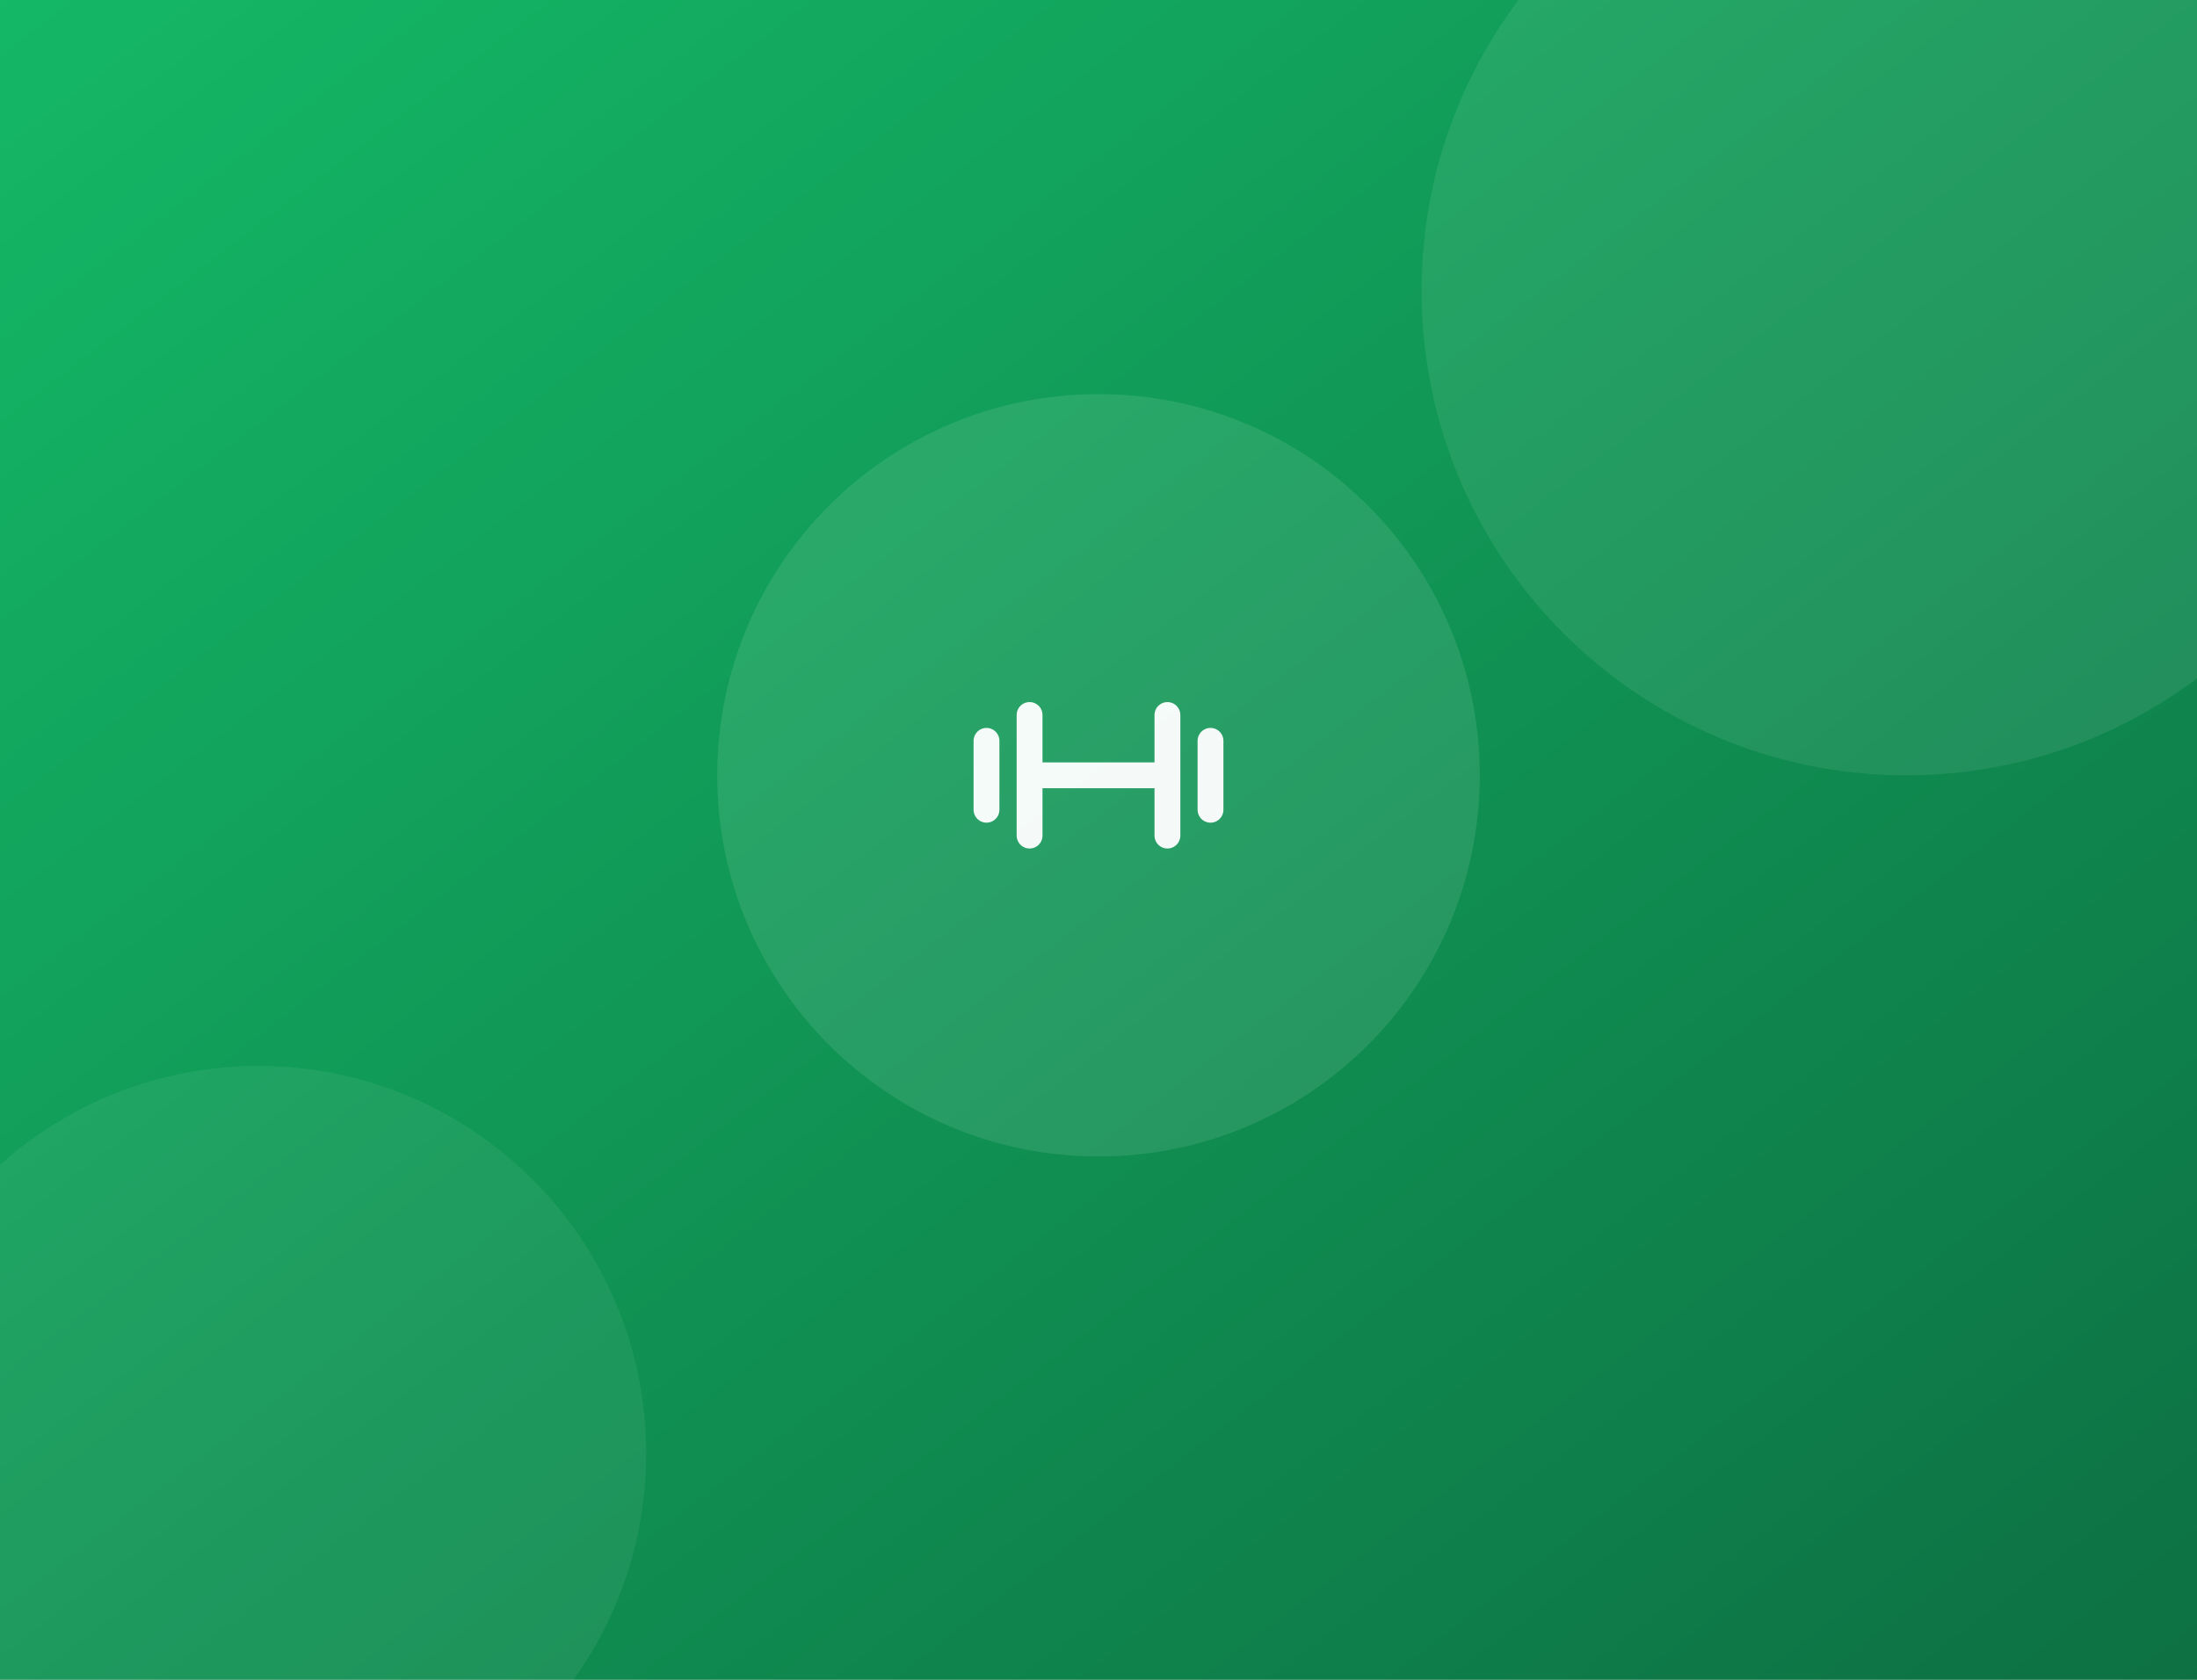
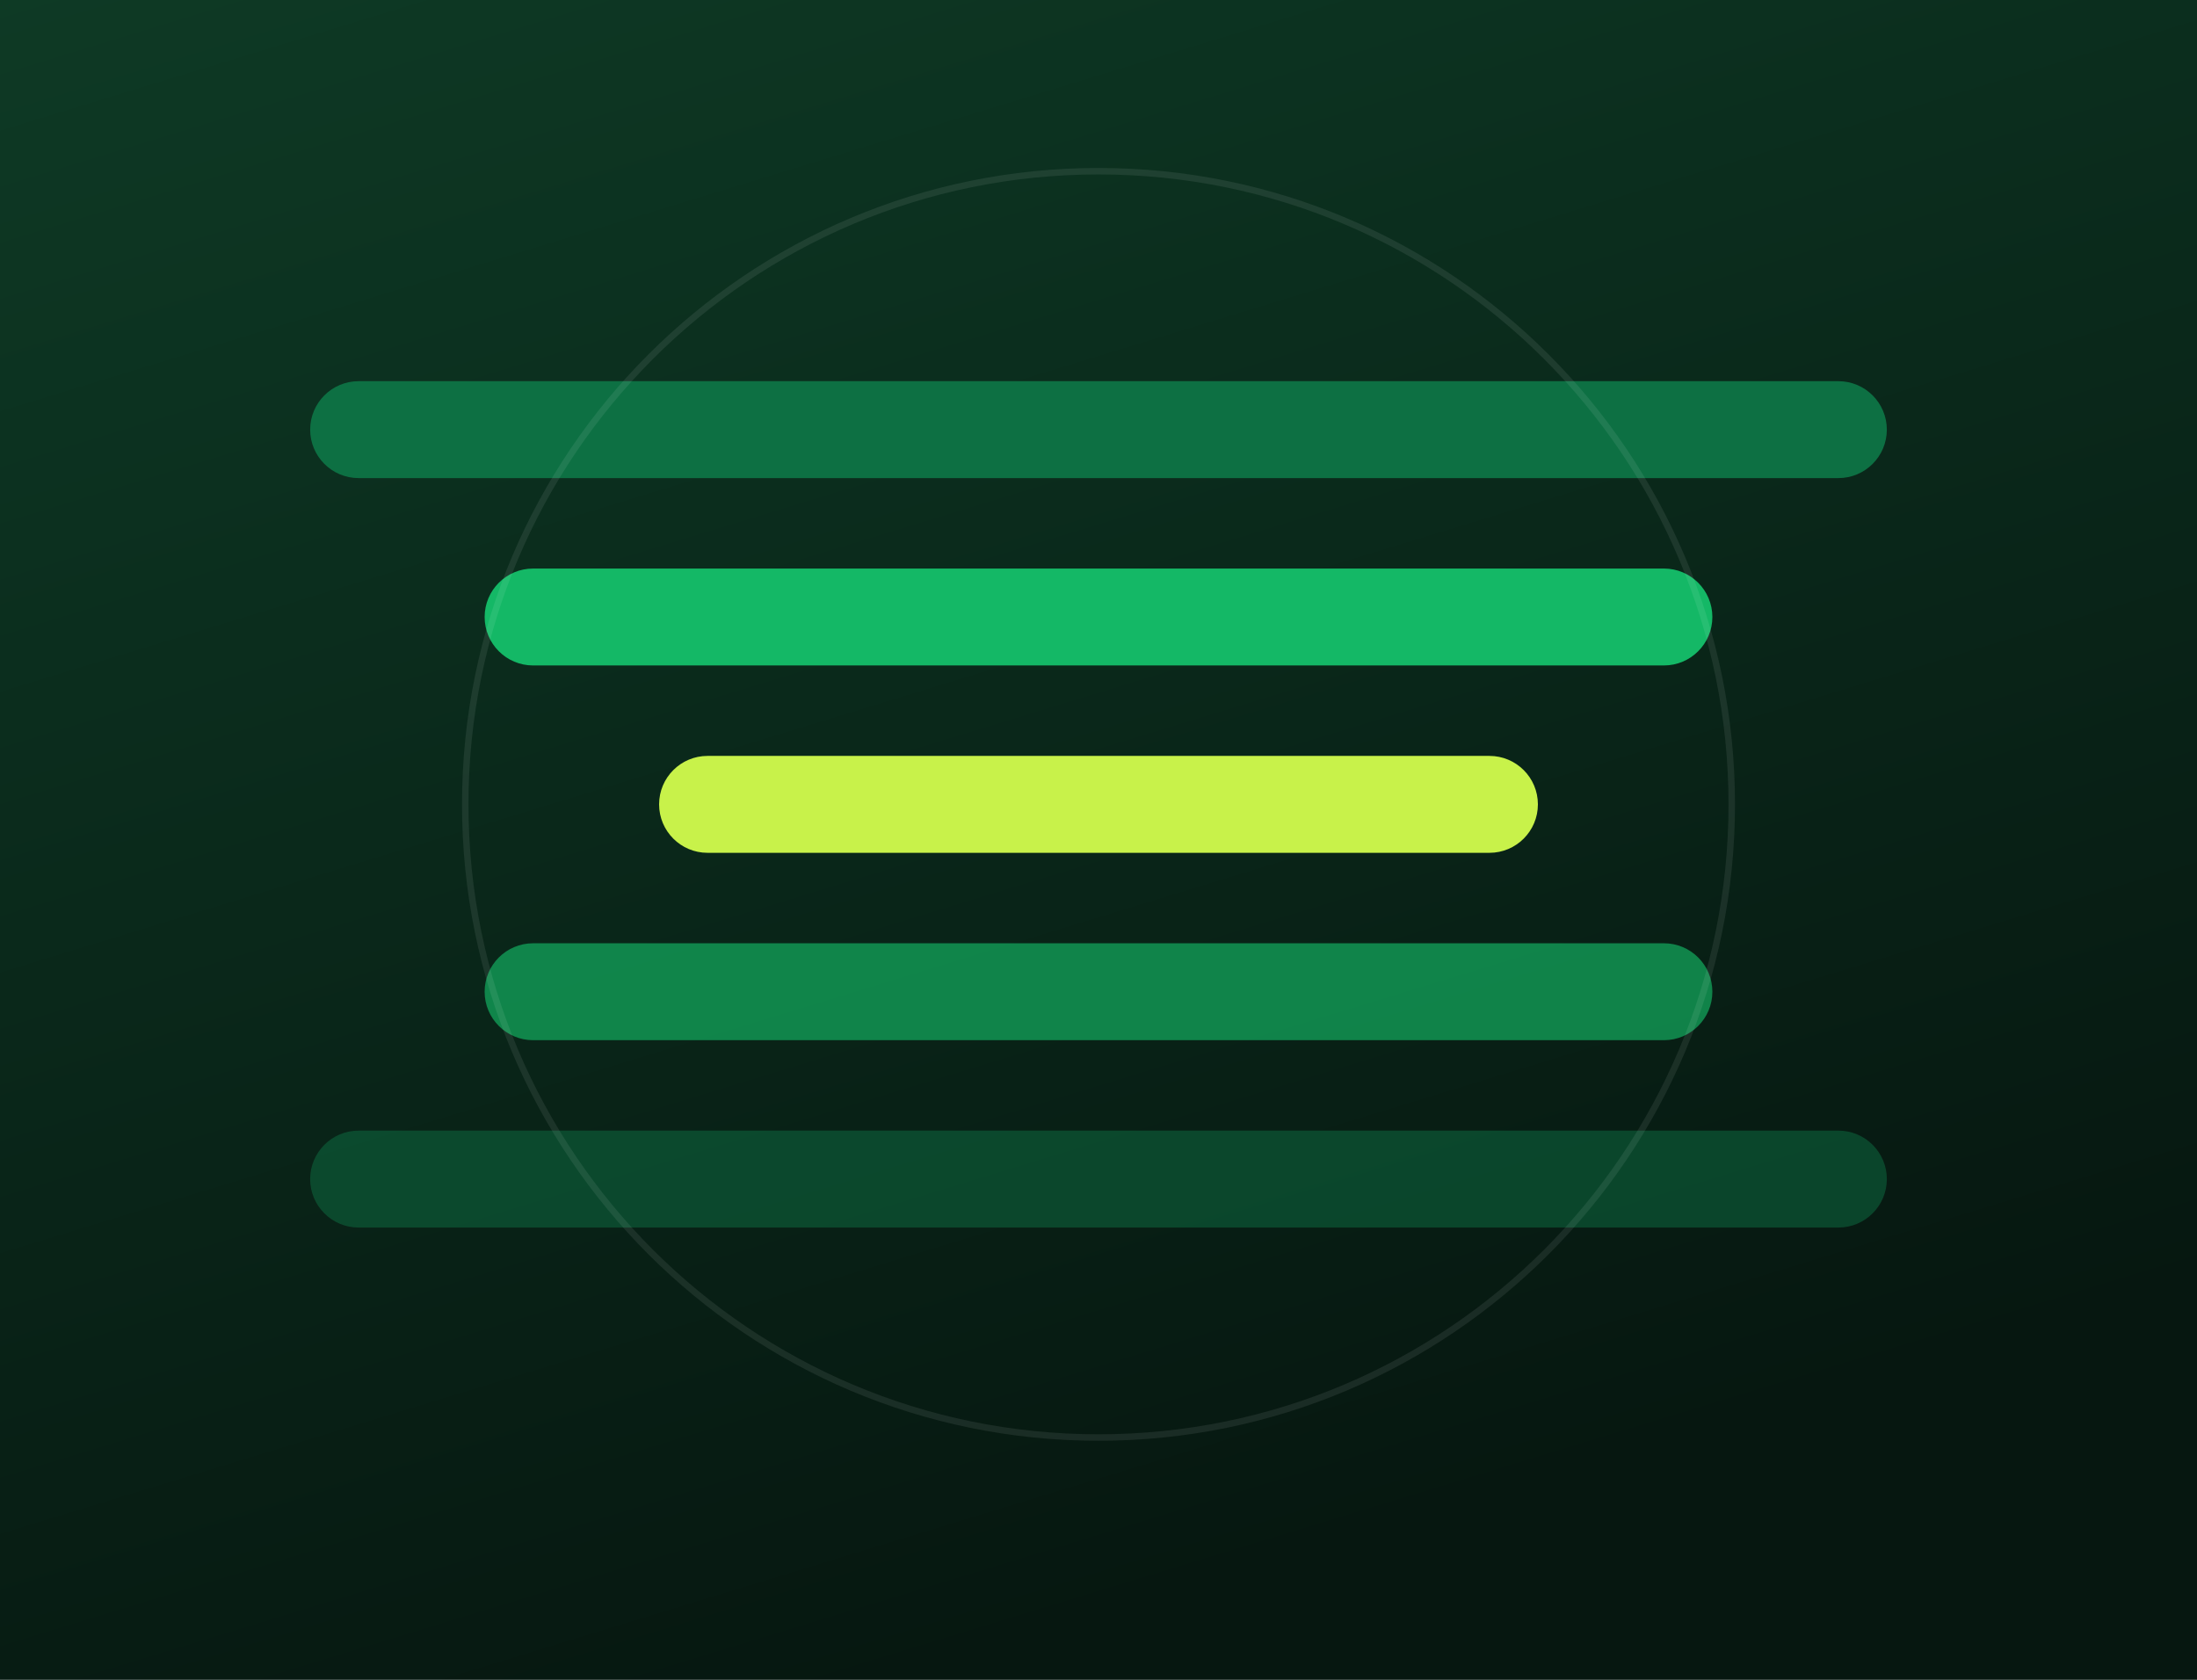
<svg xmlns="http://www.w3.org/2000/svg" width="680" height="520" viewBox="0 0 680 520" role="img" aria-label="Equipment area">
  <defs>
-     <linearGradient id="g0" x1="0" y1="0" x2="1" y2="1">
-       <stop offset="0%" stop-color="#14b866" />
-       <stop offset="100%" stop-color="#0d7043" />
+     <linearGradient id="g1bg" x1="0" y1="0" x2="0.4" y2="1">
+       <stop offset="0%" stop-color="#0e3a25" />
+       <stop offset="100%" stop-color="#061710" />
    </linearGradient>
  </defs>
-   <rect width="680" height="520" fill="url(#g0)" />
-   <circle cx="590" cy="90" r="150" fill="rgba(255,255,255,0.08)" />
-   <circle cx="80" cy="450" r="120" fill="rgba(255,255,255,0.06)" />
-   <circle cx="340" cy="240" r="118" fill="rgba(255,255,255,0.10)" />
-   <g transform="translate(276 176) scale(5.333333)" fill="none" stroke="#ffffff" stroke-width="1.5" stroke-linecap="round" stroke-linejoin="round" opacity="0.95">
-     <path d="M8 12h8 M8 8.5v7 M16 8.5v7 M5.5 10v4 M18.5 10v4" />
+   <rect width="680" height="520" fill="url(#g1bg)" />
+   <g>
+     <rect x="96" y="118" width="488" height="30" rx="15" fill="#0d7043" />
+     <rect x="150" y="176" width="380" height="30" rx="15" fill="#14b866" />
+     <rect x="204" y="234" width="272" height="30" rx="15" fill="#c8f24a" />
+     <rect x="150" y="292" width="380" height="30" rx="15" fill="#14b866" opacity="0.65" />
+     <rect x="96" y="350" width="488" height="30" rx="15" fill="#0d7043" opacity="0.5" />
  </g>
+   <circle cx="340" cy="249" r="196" fill="none" stroke="#ffffff" stroke-opacity="0.08" stroke-width="2" />
</svg>
